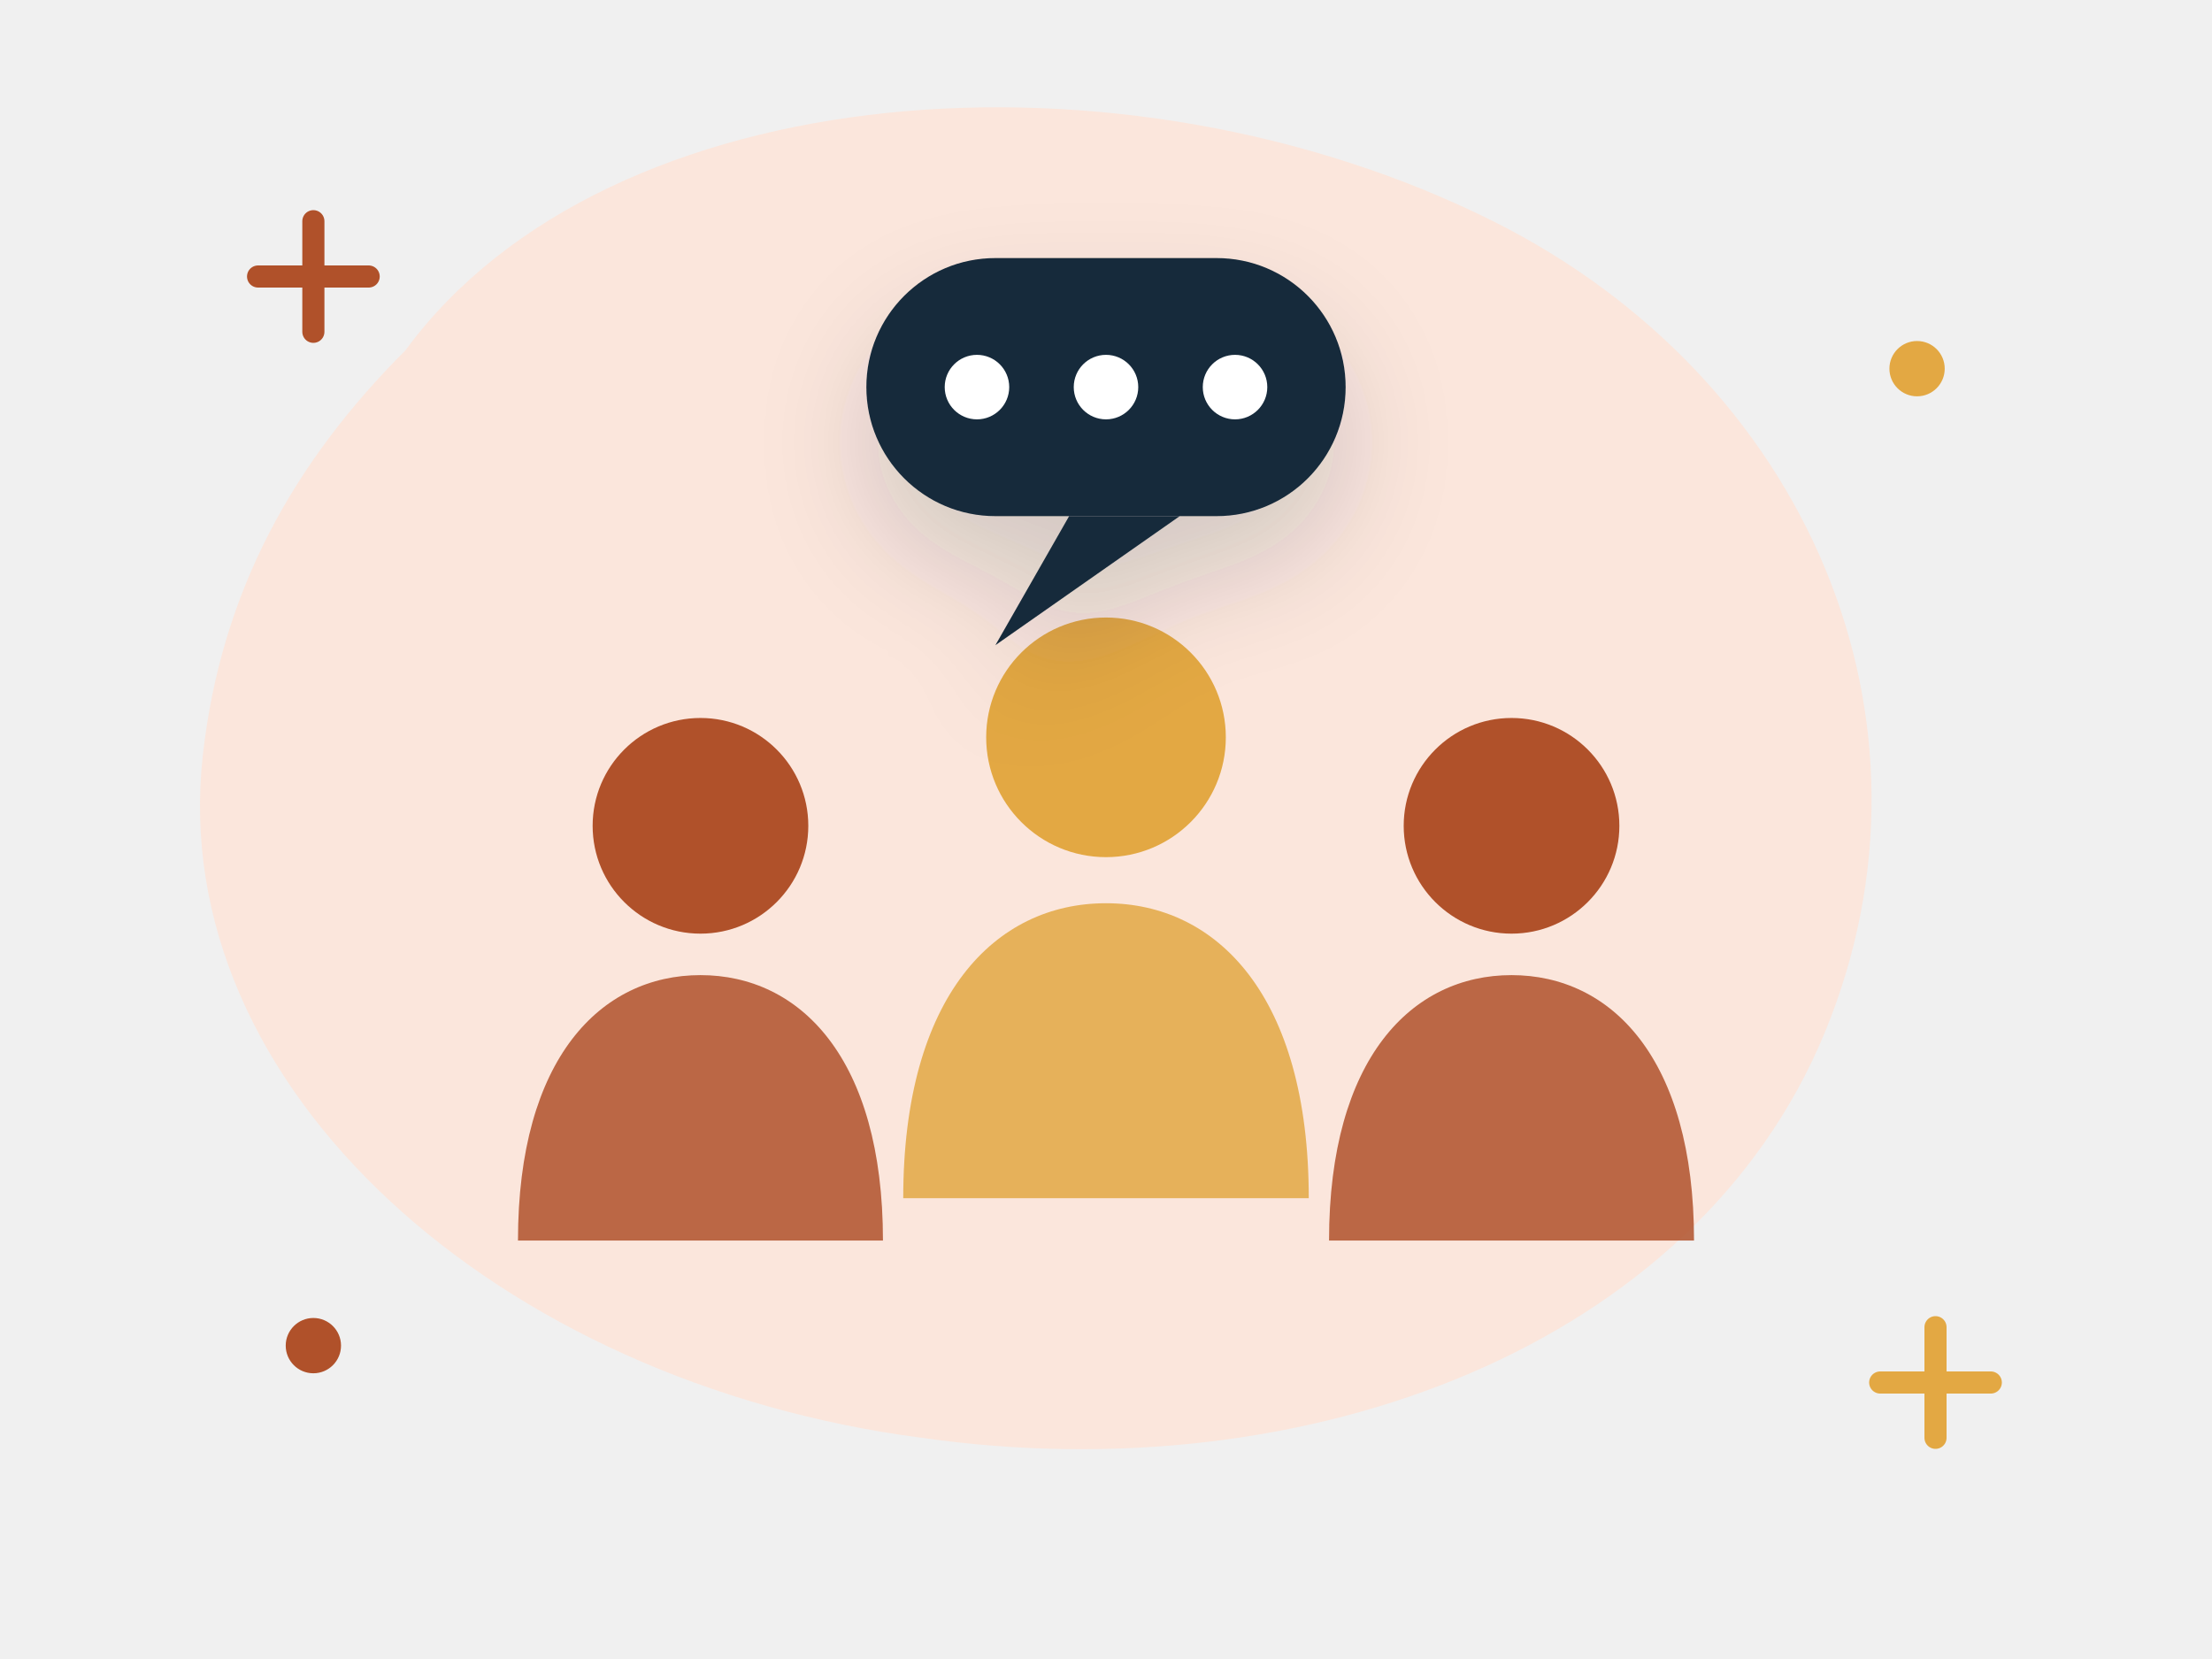
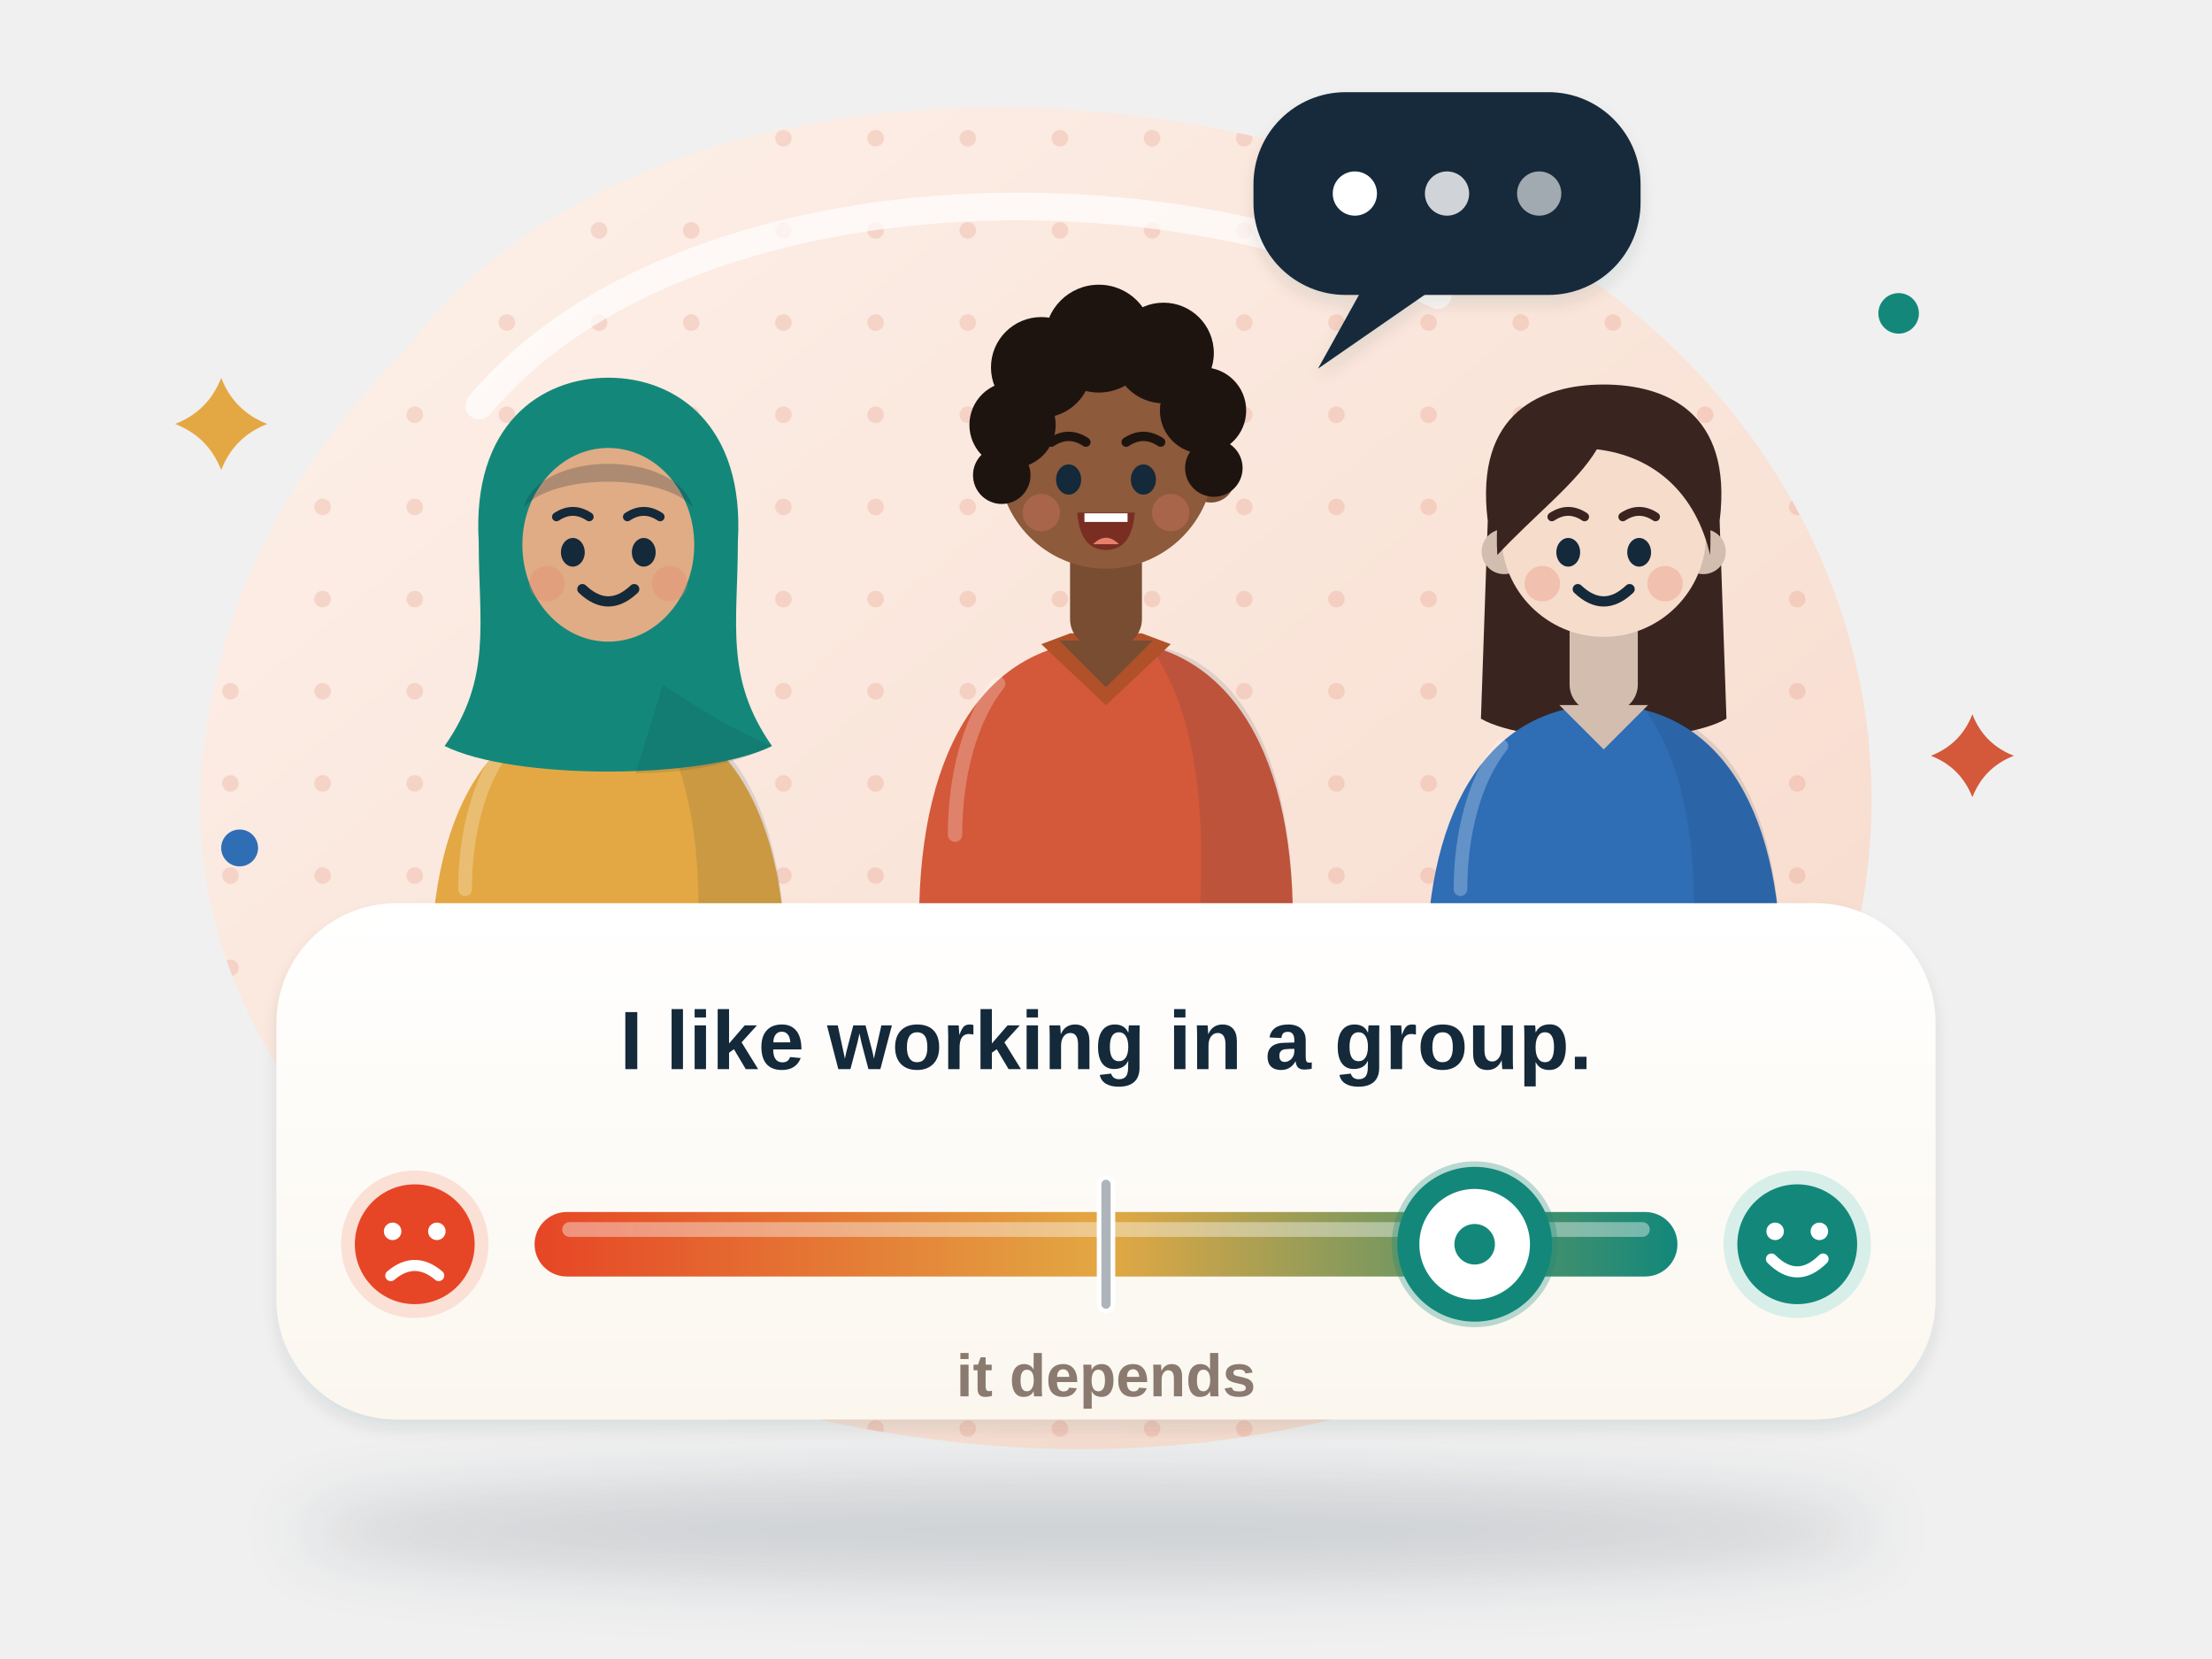
- <svg xmlns="http://www.w3.org/2000/svg" viewBox="0 0 240 180" fill="none" role="img" aria-label="A group talking">
-   <style>.fl{animation:fl 5s ease-in-out infinite;transform-box:fill-box;transform-origin:center}.f2{animation-delay:-1.7s}.f3{animation-delay:-3.3s}
- .tw{animation:tw 2.8s ease-in-out infinite;transform-box:fill-box;transform-origin:center}.t2{animation-delay:-1.4s}
- .sp{animation:sp 9s linear infinite;transform-box:fill-box;transform-origin:center}.pu{animation:pu 2.2s ease-in-out infinite;transform-box:fill-box;transform-origin:center}
- .dr{stroke-dasharray:6 8;animation:dr 1.6s linear infinite}.bl{animation:bl 4s infinite;transform-box:fill-box;transform-origin:center}
- .sw{animation:sw 3s ease-in-out infinite;transform-box:fill-box;transform-origin:top center}
- @keyframes fl{0%,100%{transform:translateY(0)}50%{transform:translateY(-6px)}}@keyframes tw{0%,100%{opacity:.3;transform:scale(.7)}50%{opacity:1;transform:scale(1.05)}}
- @keyframes sp{to{transform:rotate(360deg)}}@keyframes pu{0%,100%{transform:scale(1)}15%{transform:scale(1.12)}30%{transform:scale(1)}}
- @keyframes dr{to{stroke-dashoffset:-28}}@keyframes bl{0%,92%,100%{transform:scaleY(1)}95%{transform:scaleY(.1)}}@keyframes sw{50%{transform:rotate(6deg)}}
- @media (prefers-reduced-motion:reduce){*{animation:none!important}}</style>
+ <svg xmlns="http://www.w3.org/2000/svg" viewBox="0 0 240 180" fill="none" role="img" aria-label="Three students chat about group work above a scale card that asks how much they like working in a group, from a sad face to a happy face, with the marker near the happy end">
+   <style>
+ .fl{animation:fl 5.5s ease-in-out infinite}.f2{animation-delay:-1.8s}.f3{animation-delay:-3.6s}
+ .tw{animation:tw 3s ease-in-out infinite;transform-box:fill-box;transform-origin:center}.t2{animation-delay:-1s}.t3{animation-delay:-2s}
+ .bl{animation:bl 4.6s infinite;transform-box:fill-box;transform-origin:center}.b2{animation-delay:-1.9s}.b3{animation-delay:-3.1s}
+ .pu{animation:pu 2.6s ease-out infinite;transform-box:fill-box;transform-origin:center}
+ @keyframes fl{50%{transform:translateY(-4px)}}
+ @keyframes tw{0%,100%{opacity:.35;transform:scale(.65)}50%{opacity:1;transform:scale(1.05)}}
+ @keyframes bl{0%,93%,100%{transform:scaleY(1)}96%{transform:scaleY(.1)}}
+ @keyframes pu{0%{opacity:.7;transform:scale(.6)}100%{opacity:0;transform:scale(1.6)}}
+ .kn{animation:kn 5s ease-in-out infinite}@keyframes kn{0%,100%{transform:translateX(0)}50%{transform:translateX(-10px)}}
+ @media (prefers-reduced-motion: reduce) { * { animation: none !important; } }
+ </style>
  <defs>
-     <filter id="s" x="-30%" y="-30%" width="160%" height="170%">
-       <feDropShadow dx="0" dy="6" stdDeviation="6" flood-color="#14293a" flood-opacity=".16" />
+     <linearGradient id="g1-bg" x1="0" y1="0" x2="1" y2="1">
+       <stop offset="0" stop-color="#fdf1ea" />
+       <stop offset="1" stop-color="#f7d9ca" />
+     </linearGradient>
+     <pattern id="g1-dots" width="10" height="10" patternUnits="userSpaceOnUse">
+       <circle cx="5" cy="5" r=".9" fill="#d4583a" opacity=".16" />
+     </pattern>
+     <filter id="g1-sh" x="-30%" y="-30%" width="160%" height="170%">
+       <feDropShadow dx="0" dy="4" stdDeviation="4" flood-color="#14293a" flood-opacity=".16" />
+       <feDropShadow dx="0" dy="1" stdDeviation=".8" flood-color="#14293a" flood-opacity=".1" />
    </filter>
+     <filter id="g1-blur" x="-20%" y="-200%" width="140%" height="500%">
+       <feGaussianBlur stdDeviation="3.5" />
+     </filter>
+     <linearGradient id="g1-card" x1="0" y1="0" x2="0" y2="1">
+       <stop offset="0" stop-color="#fff" />
+       <stop offset="1" stop-color="#fbf7ef" />
+     </linearGradient>
+     <linearGradient id="g1-tr" x1="0" y1="0" x2="1" y2="0">
+       <stop offset="0" stop-color="#e64626" />
+       <stop offset=".5" stop-color="#e3a843" />
+       <stop offset="1" stop-color="#13887a" />
+     </linearGradient>
  </defs>
-   <path d="M44 38c22-30 78-34 118-14 34 17 50 54 36 88-14 34-56 50-98 44C54 150 18 118 22 82c2-18 10-32 22-44z" fill="#fbe6dc" />
-   <path class="tw" d="M28 30h12m-6-6v12" stroke="#b0512a" stroke-width="2.4" stroke-linecap="round" />
-   <path class="tw t2" d="M204 150h12m-6-6v12" stroke="#e3a843" stroke-width="2.4" stroke-linecap="round" />
-   <circle class="tw t2" cx="208" cy="40" r="3" fill="#e3a843" />
-   <circle class="tw" cx="34" cy="146" r="3" fill="#b0512a" />
-   <g class="fl">
-     <g transform="translate(76 104) scale(0.9)">
-       <circle cy="-16" r="13" fill="#b0512a" />
-       <path d="M-22 34c0-22 10-32 22-32s22 10 22 32z" fill="#b0512a" opacity=".85" />
+   <g>
+     <path d="M44 38c22-30 78-34 118-14 34 17 50 54 36 88-14 34-56 50-98 44C54 150 18 118 22 82c2-18 10-32 22-44z" fill="url(#g1-bg)" />
+     <path d="M44 38c22-30 78-34 118-14 34 17 50 54 36 88-14 34-56 50-98 44C54 150 18 118 22 82c2-18 10-32 22-44z" fill="url(#g1-dots)" />
+     <path d="M52 44c20-24 70-28 104-12" stroke="#fff" stroke-opacity=".7" stroke-width="3" stroke-linecap="round" fill="none" />
+   </g>
+   <ellipse cx="118" cy="166" rx="86" ry="5.5" fill="#14293a" opacity=".16" filter="url(#g1-blur)" />
+   <g transform="translate(66 58) scale(0.74)">
+     <path d="M-26 64C-26 39-16 25 0 25C16 25 26 39 26 64z" fill="#e3a843" />
+     <path d="M6 25.6C18 27.5 26 40 26 64H13C14 46 12 34 6 25.6z" fill="#14293a" opacity=".12" />
+     <path d="M-15 31C-19 36-21 44-21 52" stroke="#fff" stroke-opacity=".25" stroke-width="2" stroke-linecap="round" fill="none" />
+     <path d="M-19 1C-20-16-10-23 0-23C10-23 20-16 19 1C19 13 17 21 24 31C14 36-14 36-24 31C-17 21-19 13-19 1z" fill="#13887a" />
+     <path d="M8 22C14 26 19 29 24 31C18 34 10 35 4 35z" fill="#14293a" opacity=".12" />
+     <ellipse cy="1.5" rx="12.6" ry="14.2" fill="#e0ac85" />
+     <path d="M-12.4-4C-10-12.5 10-12.5 12.4-4C8-9-8-9-12.4-4z" fill="#14293a" opacity=".25" />
+     <g class="bl b2">
+       <ellipse cx="-5.2" cy="2.6" rx="1.75" ry="2.1" fill="#14293a" />
+       <ellipse cx="5.2" cy="2.6" rx="1.75" ry="2.1" fill="#14293a" />
    </g>
+     <path d="M-7.6-2.6q2.4-1.6 4.8 0M2.8-2.6q2.4-1.6 4.8 0" stroke="#14293a" stroke-width="1.3" fill="none" stroke-linecap="round" />
+     <circle cx="-9" cy="7.2" r="2.6" fill="#e8806b" opacity=".3" />
+     <circle cx="9" cy="7.2" r="2.6" fill="#e8806b" opacity=".3" />
+     <path d="M-3.8 8q3.8 3.6 7.6 0" stroke="#14293a" stroke-width="1.5" fill="none" stroke-linecap="round" />
+   </g>
+   <g transform="translate(120 50) scale(0.78)">
+     <path d="M-26 64C-26 39-16 25 0 25C16 25 26 39 26 64z" fill="#d4583a" />
+     <path d="M6 25.6C18 27.5 26 40 26 64H13C14 46 12 34 6 25.6z" fill="#14293a" opacity=".12" />
+     <path d="M-15 31C-19 36-21 44-21 52" stroke="#fff" stroke-opacity=".25" stroke-width="2" stroke-linecap="round" fill="none" />
+     <path d="M-9 25.5L0 34L9 25.5L5 24H-5z" fill="#b0512a" />
+     <rect x="-5" y="9" width="10" height="17" rx="4" fill="#794d32" />
+     <path d="M-6.5 25L0 31.5L6.5 25z" fill="#794d32" />
+     <circle cx="-14.6" cy="2.5" r="3.3" fill="#794d32" />
+     <circle cx="14.6" cy="2.5" r="3.3" fill="#794d32" />
+     <circle r="15" fill="#8d5a3b" />
+     <circle cx="-13" cy="-5" r="6" fill="#1d1410" />
+     <circle cx="-9" cy="-13" r="7" fill="#1d1410" />
+     <circle cx="-1" cy="-17" r="7.5" fill="#1d1410" />
+     <circle cx="8" cy="-15" r="7" fill="#1d1410" />
+     <circle cx="13.5" cy="-7" r="6" fill="#1d1410" />
+     <circle cx="-14.5" cy="2" r="4" fill="#1d1410" />
+     <circle cx="15" cy="1" r="4" fill="#1d1410" />
+     <g class="bl">
+       <ellipse cx="-5.2" cy="2.6" rx="1.75" ry="2.1" fill="#14293a" />
+       <ellipse cx="5.2" cy="2.6" rx="1.75" ry="2.1" fill="#14293a" />
+     </g>
+     <path d="M-7.6-2.6q2.4-1.6 4.8 0M2.8-2.6q2.4-1.6 4.8 0" stroke="#1d1410" stroke-width="1.3" fill="none" stroke-linecap="round" />
+     <circle cx="-9" cy="7.2" r="2.6" fill="#e8806b" opacity=".3" />
+     <circle cx="9" cy="7.2" r="2.6" fill="#e8806b" opacity=".3" />
+     <path d="M-4 7.2h8q-.4 5.2-4 5.2t-4-5.2z" fill="#7a2e22" />
+     <path d="M-3 7.3h6v1.2h-6z" fill="#fff" />
+     <path d="M-1.8 11.6q1.8-1.8 3.6 0" fill="#e8806b" />
+   </g>
+   <g transform="translate(174 58) scale(0.74)">
+     <path d="M-17 -2C-19 -18-9-22 0-22C9-22 19-18 17-2L18 27C11 31-11 31-18 27z" fill="#3a2420" />
+     <path d="M-26 64C-26 39-16 25 0 25C16 25 26 39 26 64z" fill="#2f6db5" />
+     <path d="M6 25.6C18 27.5 26 40 26 64H13C14 46 12 34 6 25.6z" fill="#14293a" opacity=".12" />
+     <path d="M-15 31C-19 36-21 44-21 52" stroke="#fff" stroke-opacity=".25" stroke-width="2" stroke-linecap="round" fill="none" />
+     <rect x="-5" y="9" width="10" height="17" rx="4" fill="#d3bdae" />
+     <path d="M-6.5 25L0 31.5L6.5 25z" fill="#d3bdae" />
+     <circle cx="-14.6" cy="2.5" r="3.3" fill="#d3bdae" />
+     <circle cx="14.6" cy="2.5" r="3.3" fill="#d3bdae" />
+     <circle r="15" fill="#f6dccb" />
+     <path d="M-15.6 3C-16.5-13-8-20 0-20C9-20 16.4-13 15.6 3C13.5-6 7.5-11.5-1-12.5C-4-7.5-10-3-15.6 3z" fill="#3a2420" />
+     <g class="bl b3">
+       <ellipse cx="-5.2" cy="2.6" rx="1.75" ry="2.1" fill="#14293a" />
+       <ellipse cx="5.2" cy="2.6" rx="1.75" ry="2.1" fill="#14293a" />
+     </g>
+     <path d="M-7.6-2.6q2.4-1.6 4.8 0M2.8-2.6q2.4-1.6 4.8 0" stroke="#3a2420" stroke-width="1.3" fill="none" stroke-linecap="round" />
+     <circle cx="-9" cy="7.2" r="2.6" fill="#e8806b" opacity=".3" />
+     <circle cx="9" cy="7.2" r="2.6" fill="#e8806b" opacity=".3" />
+     <path d="M-3.8 8q3.8 3.6 7.6 0" stroke="#14293a" stroke-width="1.5" fill="none" stroke-linecap="round" />
  </g>
  <g class="fl f2">
-     <g transform="translate(120 96) scale(1.0)">
-       <circle cy="-16" r="13" fill="#e3a843" />
-       <path d="M-22 34c0-22 10-32 22-32s22 10 22 32z" fill="#e3a843" opacity=".85" />
+     <g filter="url(#g1-sh)">
+       <rect x="136" y="10" width="42" height="22" rx="10" fill="#14293a" />
+       <path d="M148 31l-5 9 13-9z" fill="#14293a" />
    </g>
+     <circle cx="147" cy="21" r="2.4" fill="#fff" />
+     <circle cx="157" cy="21" r="2.4" fill="#fff" opacity=".8" />
+     <circle cx="167" cy="21" r="2.4" fill="#fff" opacity=".6" />
  </g>
-   <g class="fl f3">
-     <g transform="translate(164 104) scale(0.9)">
-       <circle cy="-16" r="13" fill="#b0512a" />
-       <path d="M-22 34c0-22 10-32 22-32s22 10 22 32z" fill="#b0512a" opacity=".85" />
-     </g>
+   <g filter="url(#g1-sh)">
+     <rect x="30" y="98" width="180" height="56" rx="13" fill="url(#g1-card)" />
  </g>
-   <g filter="url(#s)">
-     <rect x="94" y="28" width="52" height="28" rx="14" fill="#14293a" />
-     <path d="M116 56l-8 14 20-14z" fill="#14293a" />
-     <circle cx="106.0" cy="42.0" r="3.5" fill="#fff" />
-     <circle cx="120.0" cy="42.0" r="3.5" fill="#fff" />
-     <circle cx="134.0" cy="42.0" r="3.5" fill="#fff" />
+   <path d="M42 100.5H198" stroke="#fff" stroke-width="1.5" stroke-linecap="round" />
+   <text x="120" y="116" font-family="'Helvetica Neue', Arial, sans-serif" font-size="9" font-weight="800" fill="#14293a" text-anchor="middle">I like working in a group.</text>
+   <circle cx="45" cy="135" r="8" fill="#fbe0d6" />
+   <circle cx="45" cy="135" r="6.5" fill="#e64626" />
+   <circle cx="42.6" cy="133.6" r=".95" fill="#fff" />
+   <circle cx="47.4" cy="133.6" r=".95" fill="#fff" />
+   <path d="M42.4 138.4q2.6-2.2 5.2 0" stroke="#fff" stroke-width="1.2" fill="none" stroke-linecap="round" />
+   <circle cx="195" cy="135" r="8" fill="#d8efe9" />
+   <circle cx="195" cy="135" r="6.5" fill="#13887a" />
+   <circle cx="192.6" cy="133.6" r=".95" fill="#fff" />
+   <circle cx="197.4" cy="133.6" r=".95" fill="#fff" />
+   <path d="M192.2 136.6q2.8 2.8 5.6 0" stroke="#fff" stroke-width="1.2" fill="none" stroke-linecap="round" />
+   <rect x="58" y="131.5" width="124" height="7" rx="3.5" fill="url(#g1-tr)" />
+   <rect x="61" y="132.6" width="118" height="1.6" rx=".8" fill="#fff" opacity=".4" />
+   <path d="M120 128.5v13" stroke="#fff" stroke-width="2" stroke-linecap="round" />
+   <path d="M120 128.5v13" stroke="#14293a" stroke-opacity=".35" stroke-width="1" stroke-linecap="round" />
+   <text x="120" y="151.5" font-family="'Helvetica Neue', Arial, sans-serif" font-size="6.5" font-weight="700" fill="#8a7a70" text-anchor="middle">it depends</text>
+   <g class="kn">
+     <circle class="pu" cx="160" cy="135" r="9" fill="#13887a" opacity=".3" />
+     <circle cx="160" cy="135" r="7.2" fill="#fff" stroke="#13887a" stroke-width="2.4" />
+     <circle cx="160" cy="135" r="2.2" fill="#13887a" />
  </g>
+   <path class="tw" d="M24 41Q25.40 44.60 29 46Q25.40 47.40 24 51Q22.60 47.40 19 46Q22.60 44.60 24 41z" fill="#e3a843" />
+   <path class="tw t2" d="M214 77.5Q215.26 80.74 218.5 82Q215.26 83.26 214 86.5Q212.74 83.26 209.5 82Q212.74 80.74 214 77.5z" fill="#d4583a" />
+   <circle class="tw t3" cx="206" cy="34" r="2.2" fill="#13887a" />
+   <circle class="tw t2" cx="26" cy="92" r="2" fill="#2f6db5" />
</svg>
